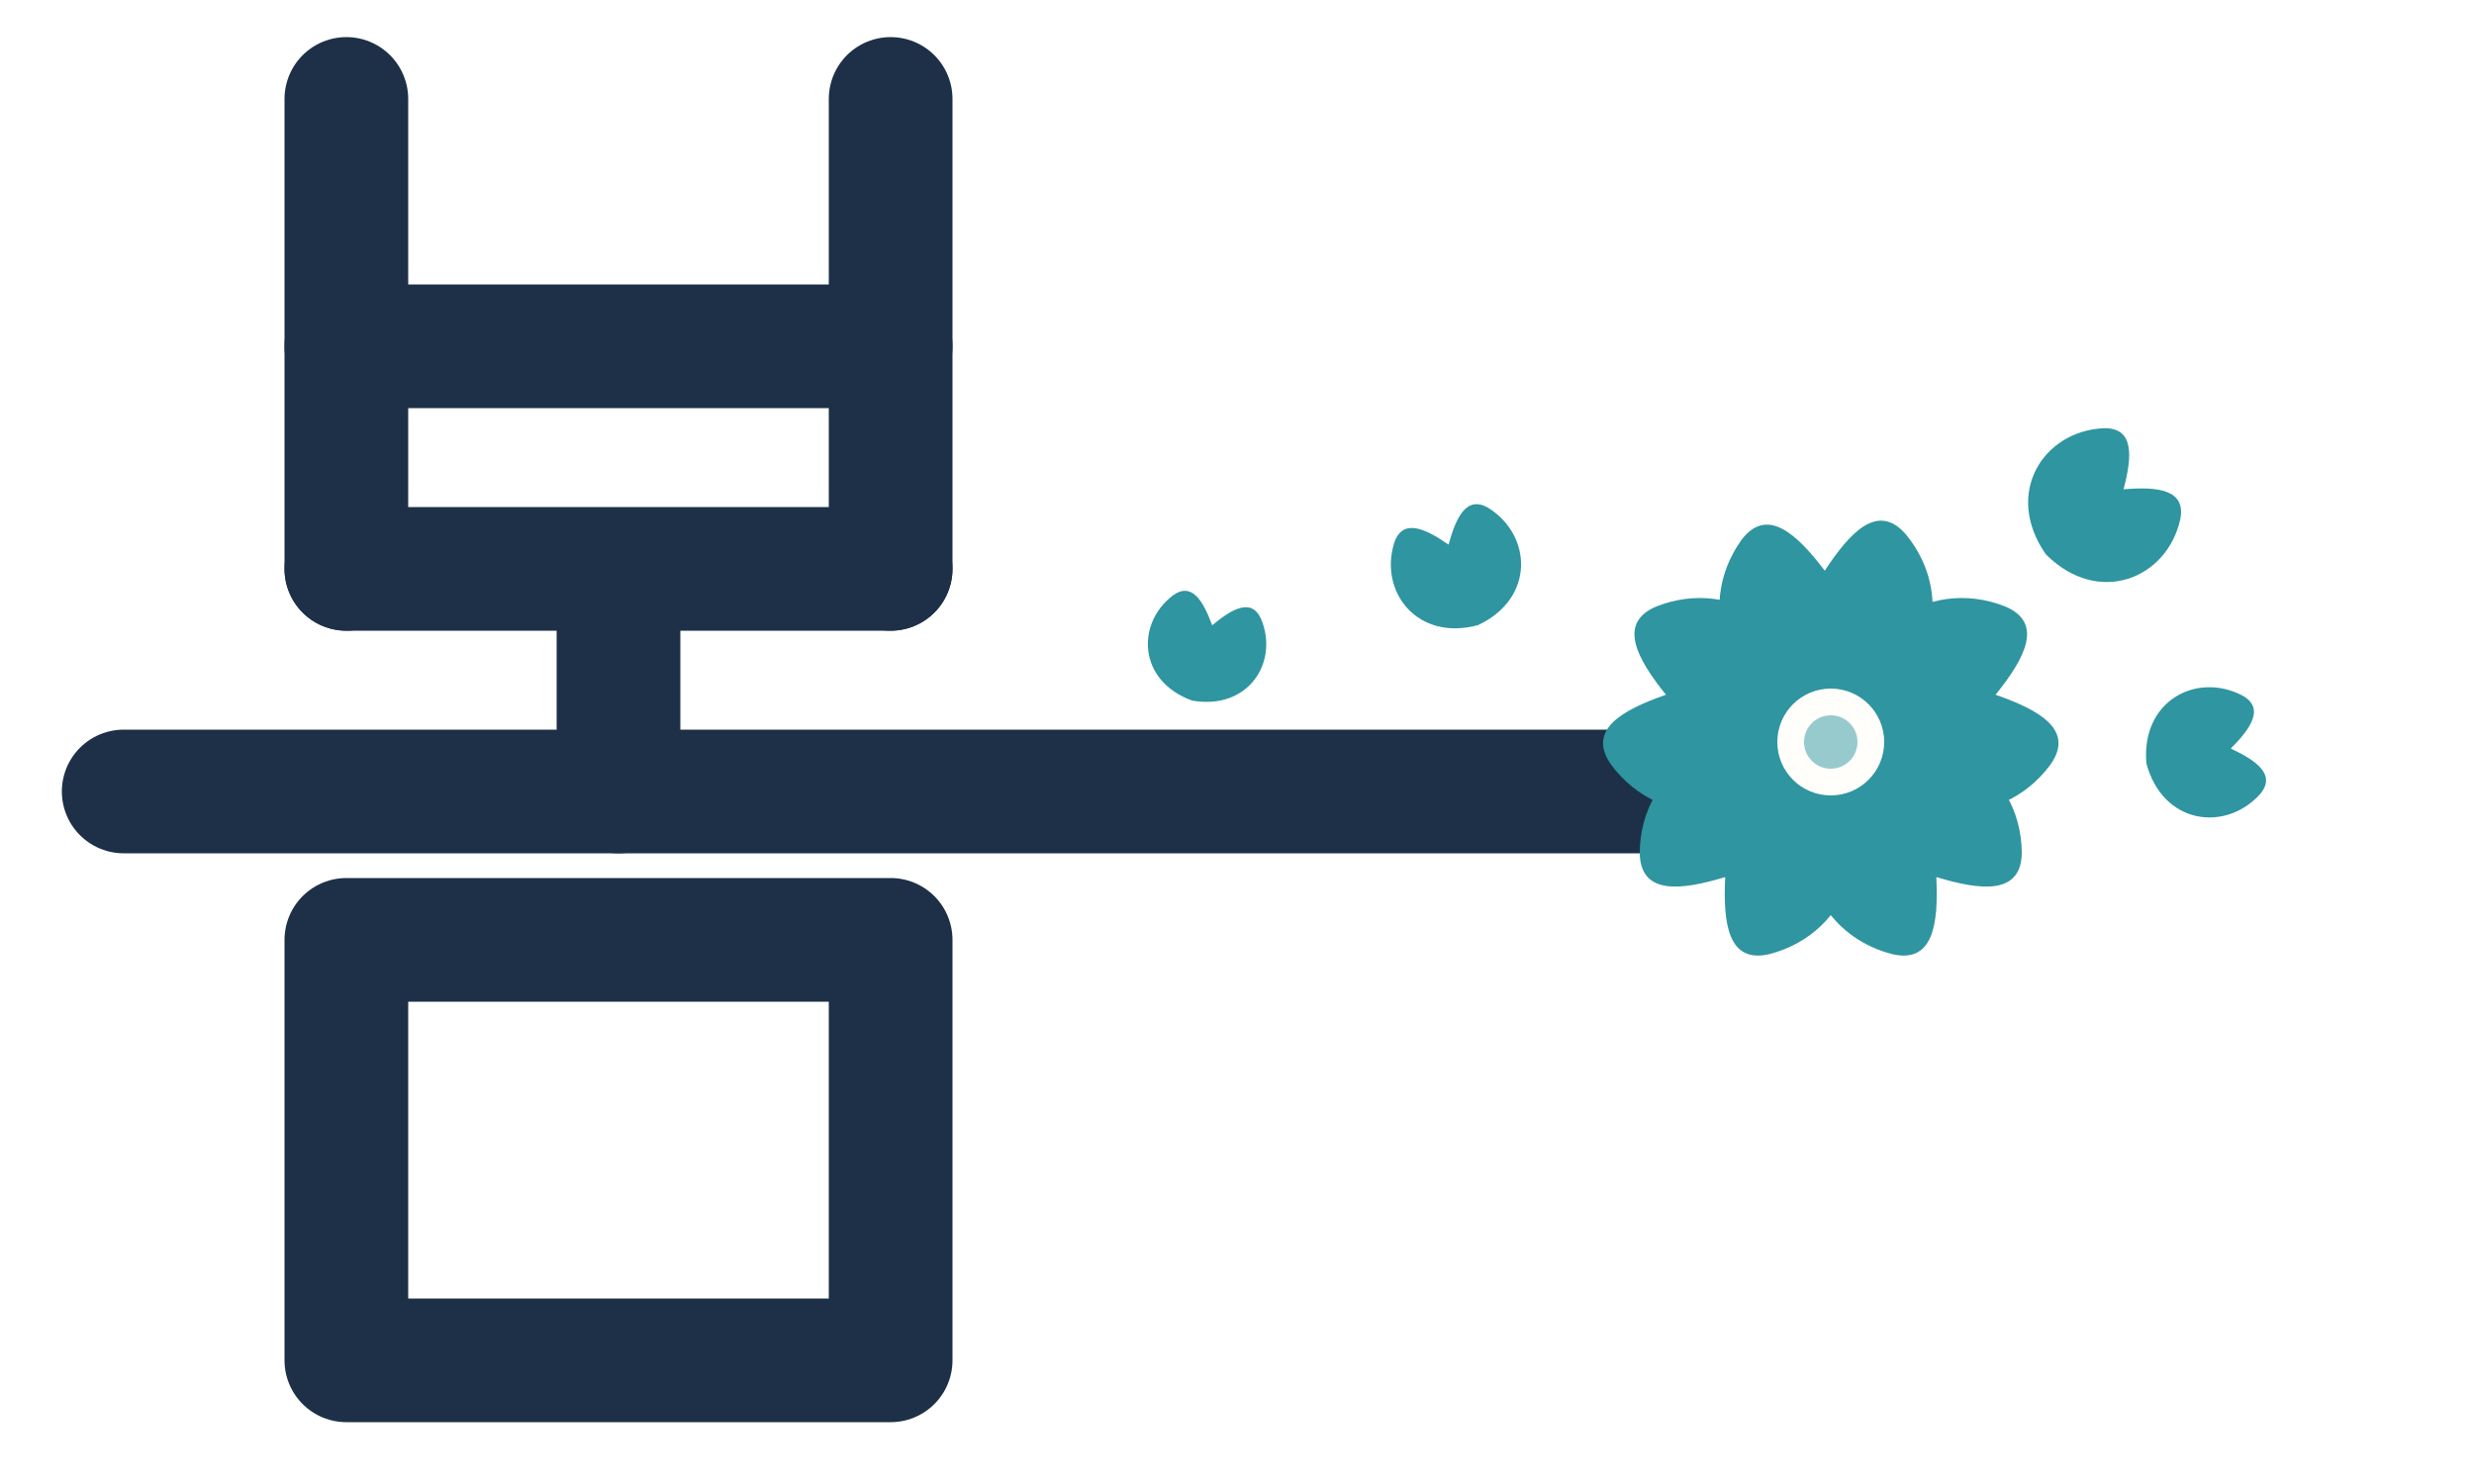
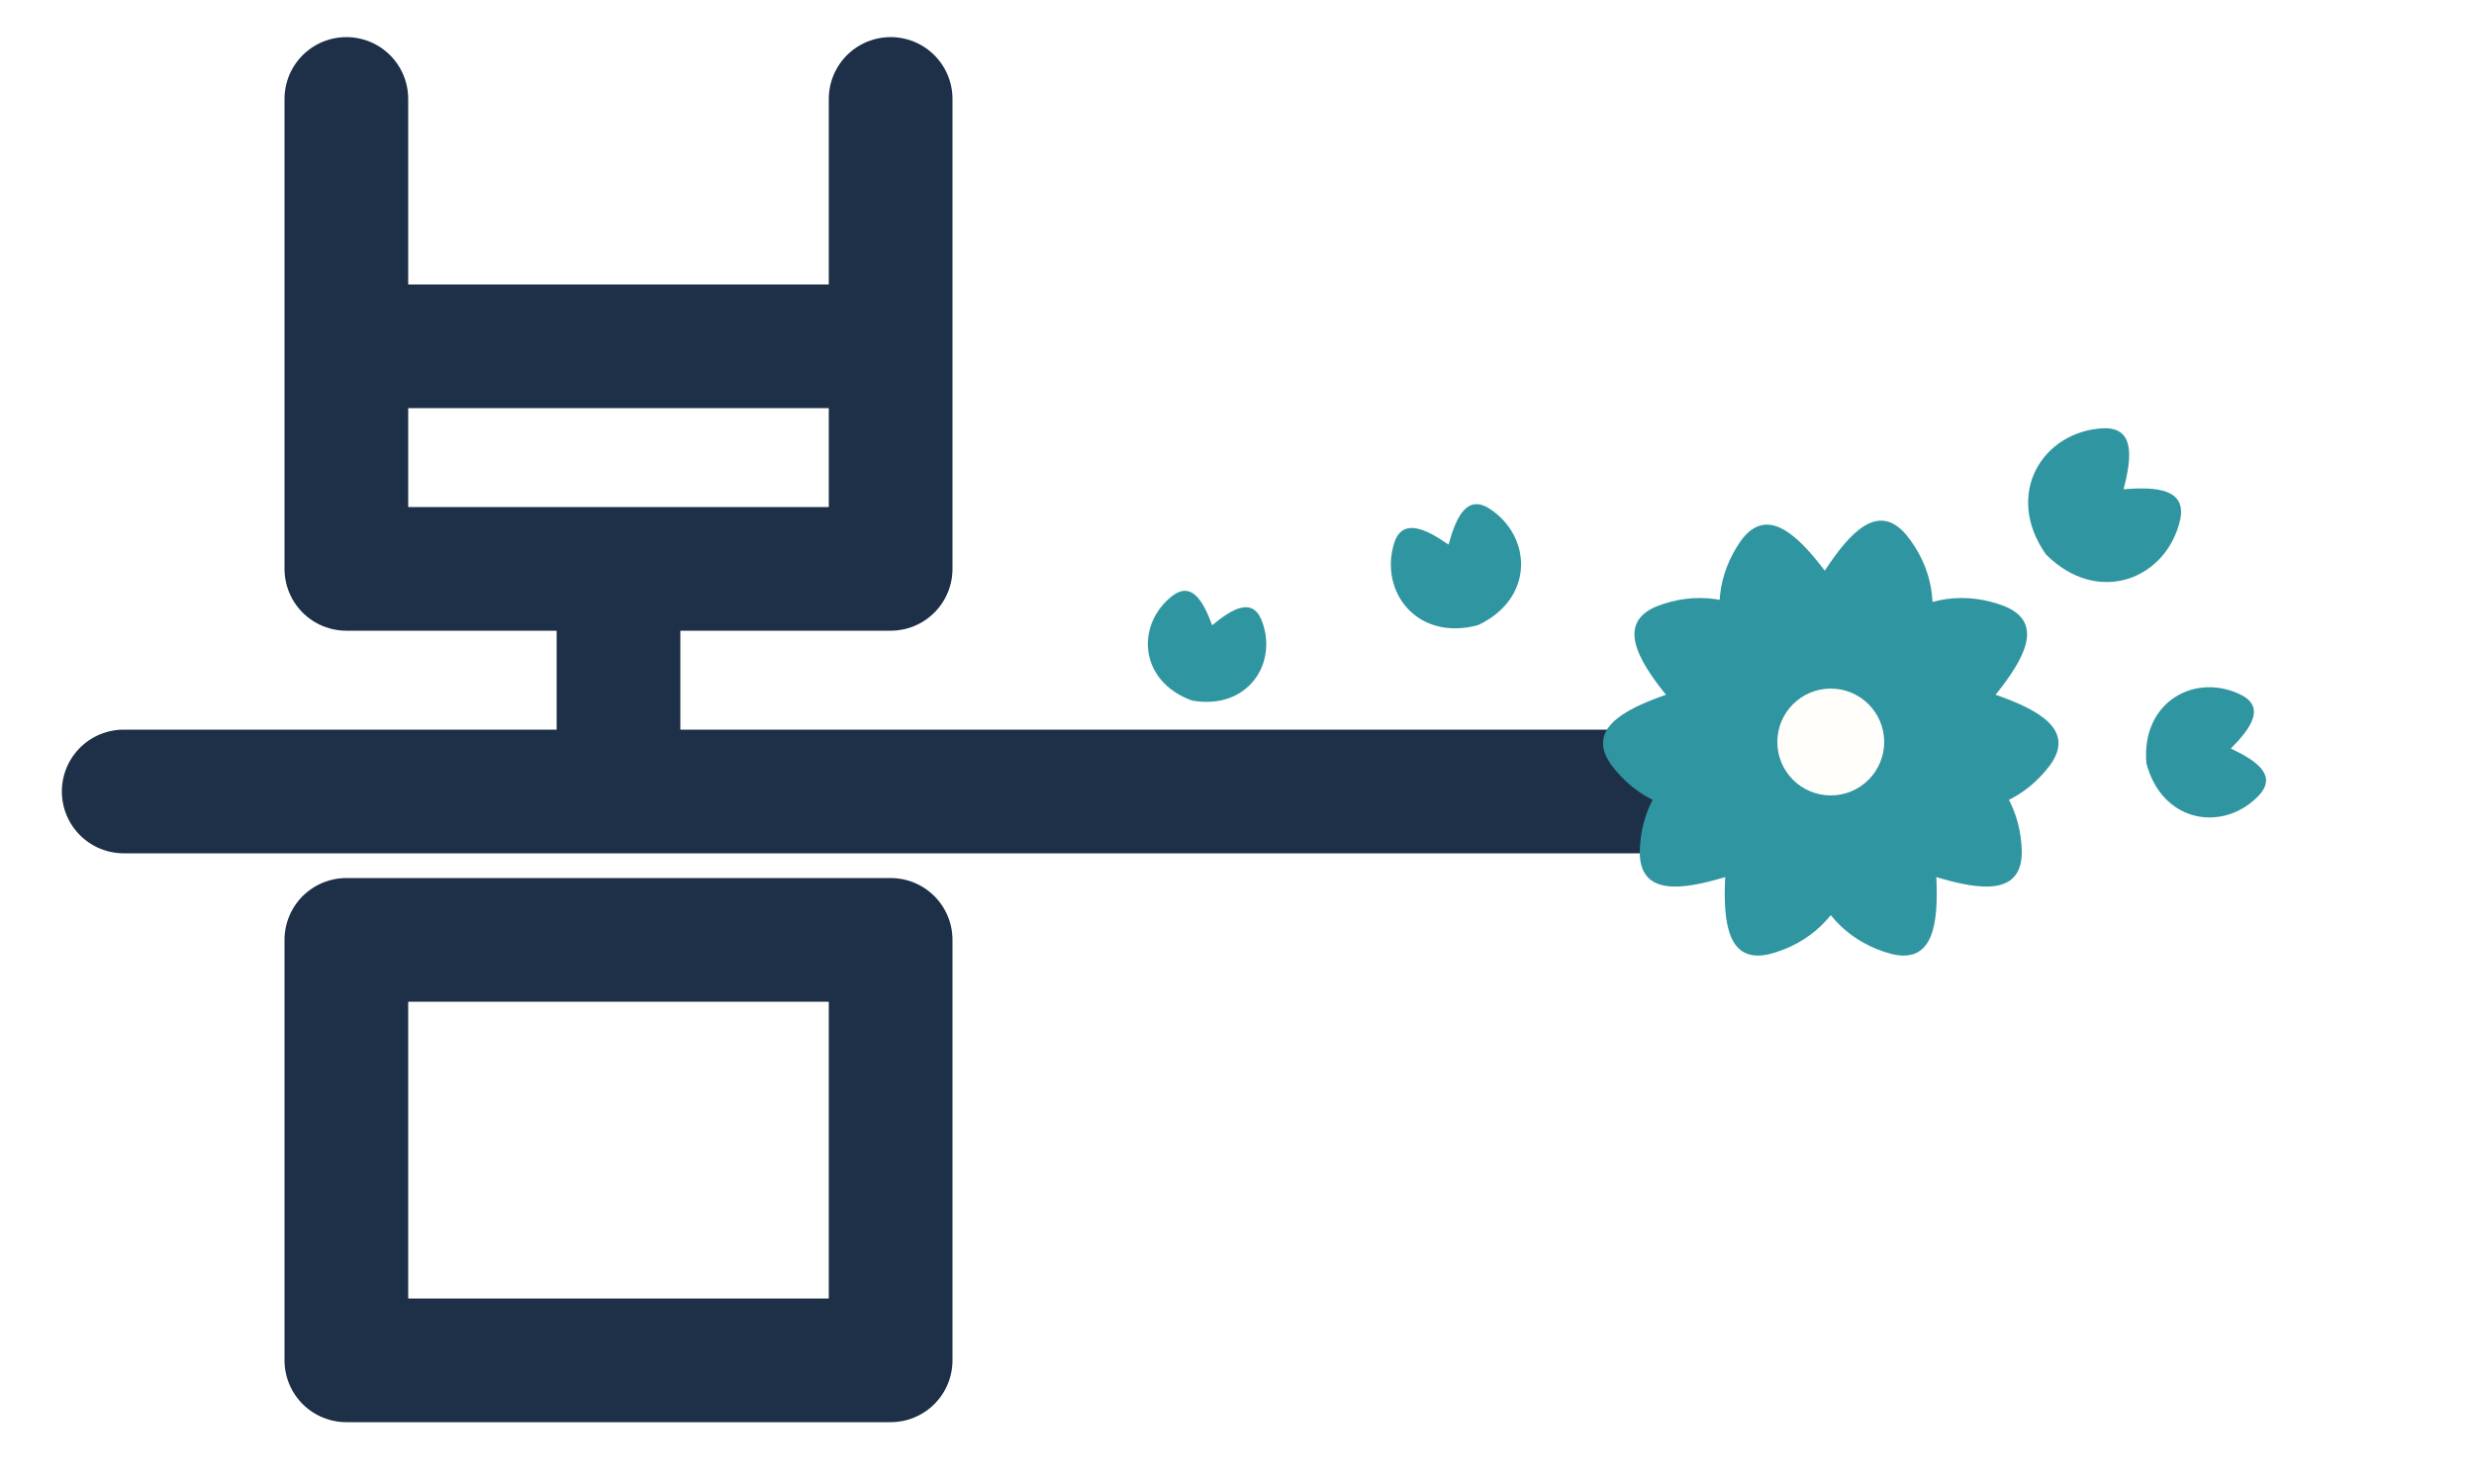
- <svg xmlns="http://www.w3.org/2000/svg" viewBox="0 0 200 120" role="img" aria-label="봄">
+ <svg xmlns="http://www.w3.org/2000/svg" viewBox="0 0 200 120">
  <g fill="none" stroke="#1d3047" stroke-width="10" stroke-linecap="round" stroke-linejoin="round">
-     <path d="M28 8 L28 46" />
-     <path d="M72 8 L72 46" />
-     <path d="M28 28 L72 28" />
-     <path d="M28 46 L72 46" />
-     <path d="M10 64 L142 64" />
-     <path d="M50 64 L50 47" />
-     <path d="M28 76 L72 76 L72 110 L28 110 Z" />
+     <path d="M28 8V46M72 8V46M28 28H72M28 46H72M10 64H142M50 64V47M28 76H72V110H28Z" />
  </g>
-   <g transform="translate(148 60) scale(1.800)">
-     <path d="M0 -1.4 C -4.6 -1.8 -6 -6.2 -3.7 -9.2 C -2.5 -10.7 -1.2 -9.4 0 -7.7 C 1.2 -9.4 2.5 -10.7 3.7 -9.2 C 6 -6.2 4.6 -1.8 0 -1.4 Z" fill="#2f95a0" transform="rotate(-2)" />
-     <path d="M0 -1.4 C -4.6 -1.8 -6 -6.2 -3.7 -9.2 C -2.5 -10.7 -1.2 -9.4 0 -7.7 C 1.2 -9.4 2.5 -10.7 3.7 -9.2 C 6 -6.2 4.6 -1.8 0 -1.4 Z" fill="#2f95a0" transform="rotate(74)" />
-     <path d="M0 -1.4 C -4.6 -1.8 -6 -6.2 -3.7 -9.2 C -2.5 -10.7 -1.2 -9.4 0 -7.7 C 1.2 -9.4 2.5 -10.7 3.7 -9.2 C 6 -6.2 4.6 -1.8 0 -1.4 Z" fill="#2f95a0" transform="rotate(142)" />
-     <path d="M0 -1.4 C -4.6 -1.8 -6 -6.2 -3.7 -9.2 C -2.5 -10.7 -1.2 -9.4 0 -7.7 C 1.2 -9.4 2.5 -10.7 3.7 -9.2 C 6 -6.2 4.6 -1.8 0 -1.4 Z" fill="#2f95a0" transform="rotate(218)" />
-     <path d="M0 -1.4 C -4.6 -1.8 -6 -6.2 -3.7 -9.2 C -2.5 -10.7 -1.2 -9.4 0 -7.7 C 1.2 -9.4 2.5 -10.7 3.7 -9.2 C 6 -6.2 4.6 -1.8 0 -1.4 Z" fill="#2f95a0" transform="rotate(286)" />
-     <circle r="2.4" fill="#fffefb" />
-     <circle r="1.2" fill="#2f95a0" opacity="0.5" />
-   </g>
-   <g transform="translate(96 58) rotate(15) scale(1)">
-     <path d="M0 -1.4 C -4.6 -1.8 -6 -6.2 -3.7 -9.2 C -2.5 -10.7 -1.2 -9.4 0 -7.7 C 1.2 -9.4 2.5 -10.7 3.7 -9.2 C 6 -6.2 4.6 -1.8 0 -1.4 Z" fill="#2f95a0" />
-   </g>
-   <g transform="translate(120 52) rotate(-20) scale(1.1)">
-     <path d="M0 -1.4 C -4.6 -1.8 -6 -6.2 -3.7 -9.2 C -2.5 -10.7 -1.2 -9.4 0 -7.7 C 1.2 -9.4 2.5 -10.7 3.7 -9.2 C 6 -6.2 4.6 -1.8 0 -1.4 Z" fill="#2f95a0" />
-   </g>
-   <g transform="translate(164 46) rotate(50) scale(1.3)">
-     <path d="M0 -1.4 C -4.6 -1.8 -6 -6.2 -3.7 -9.2 C -2.5 -10.7 -1.2 -9.4 0 -7.7 C 1.2 -9.4 2.5 -10.7 3.7 -9.2 C 6 -6.2 4.6 -1.8 0 -1.4 Z" fill="#2f95a0" />
-   </g>
-   <g transform="translate(172 62) rotate(80) scale(1.1)">
-     <path d="M0 -1.4 C -4.6 -1.8 -6 -6.2 -3.7 -9.2 C -2.5 -10.7 -1.2 -9.4 0 -7.7 C 1.2 -9.4 2.5 -10.7 3.7 -9.2 C 6 -6.2 4.6 -1.8 0 -1.4 Z" fill="#2f95a0" />
+   <g fill="#2f95a0">
+     <g transform="translate(148 60) scale(1.8)">
+       <path d="M0-1.4C-4.6-1.8-6-6.2-3.7-9.2-2.5-10.7-1.2-9.4 0-7.7 1.2-9.4 2.5-10.7 3.7-9.2 6-6.2 4.6-1.8 0-1.4Z" transform="rotate(-2)" />
+       <path d="M0-1.4C-4.6-1.8-6-6.2-3.7-9.2-2.5-10.7-1.2-9.4 0-7.7 1.2-9.4 2.5-10.7 3.7-9.2 6-6.2 4.6-1.8 0-1.4Z" transform="rotate(74)" />
+       <path d="M0-1.4C-4.6-1.8-6-6.2-3.7-9.2-2.5-10.7-1.2-9.4 0-7.7 1.2-9.4 2.5-10.7 3.7-9.2 6-6.2 4.6-1.8 0-1.4Z" transform="rotate(142)" />
+       <path d="M0-1.4C-4.6-1.8-6-6.2-3.7-9.2-2.5-10.7-1.2-9.4 0-7.7 1.2-9.4 2.5-10.7 3.7-9.2 6-6.2 4.6-1.8 0-1.4Z" transform="rotate(218)" />
+       <path d="M0-1.4C-4.6-1.8-6-6.2-3.7-9.2-2.5-10.7-1.2-9.4 0-7.7 1.2-9.4 2.5-10.7 3.7-9.2 6-6.2 4.6-1.8 0-1.4Z" transform="rotate(286)" />
+       <circle r="2.4" fill="#fffefb" />
+     </g>
+     <path d="M0-1.4C-4.6-1.8-6-6.2-3.7-9.2-2.5-10.7-1.2-9.4 0-7.7 1.2-9.4 2.5-10.7 3.7-9.2 6-6.2 4.6-1.8 0-1.4Z" transform="translate(96 58) rotate(15)" />
+     <path d="M0-1.4C-4.6-1.8-6-6.2-3.7-9.2-2.5-10.7-1.2-9.4 0-7.7 1.2-9.4 2.5-10.7 3.7-9.2 6-6.2 4.6-1.8 0-1.4Z" transform="translate(120 52) rotate(-20) scale(1.1)" />
+     <path d="M0-1.4C-4.6-1.8-6-6.2-3.7-9.2-2.5-10.7-1.2-9.4 0-7.7 1.2-9.4 2.5-10.7 3.7-9.2 6-6.2 4.6-1.8 0-1.4Z" transform="translate(164 46) rotate(50) scale(1.3)" />
+     <path d="M0-1.4C-4.6-1.8-6-6.2-3.7-9.2-2.5-10.7-1.2-9.4 0-7.7 1.2-9.4 2.5-10.7 3.7-9.2 6-6.2 4.6-1.8 0-1.4Z" transform="translate(172 62) rotate(80) scale(1.1)" />
  </g>
</svg>
